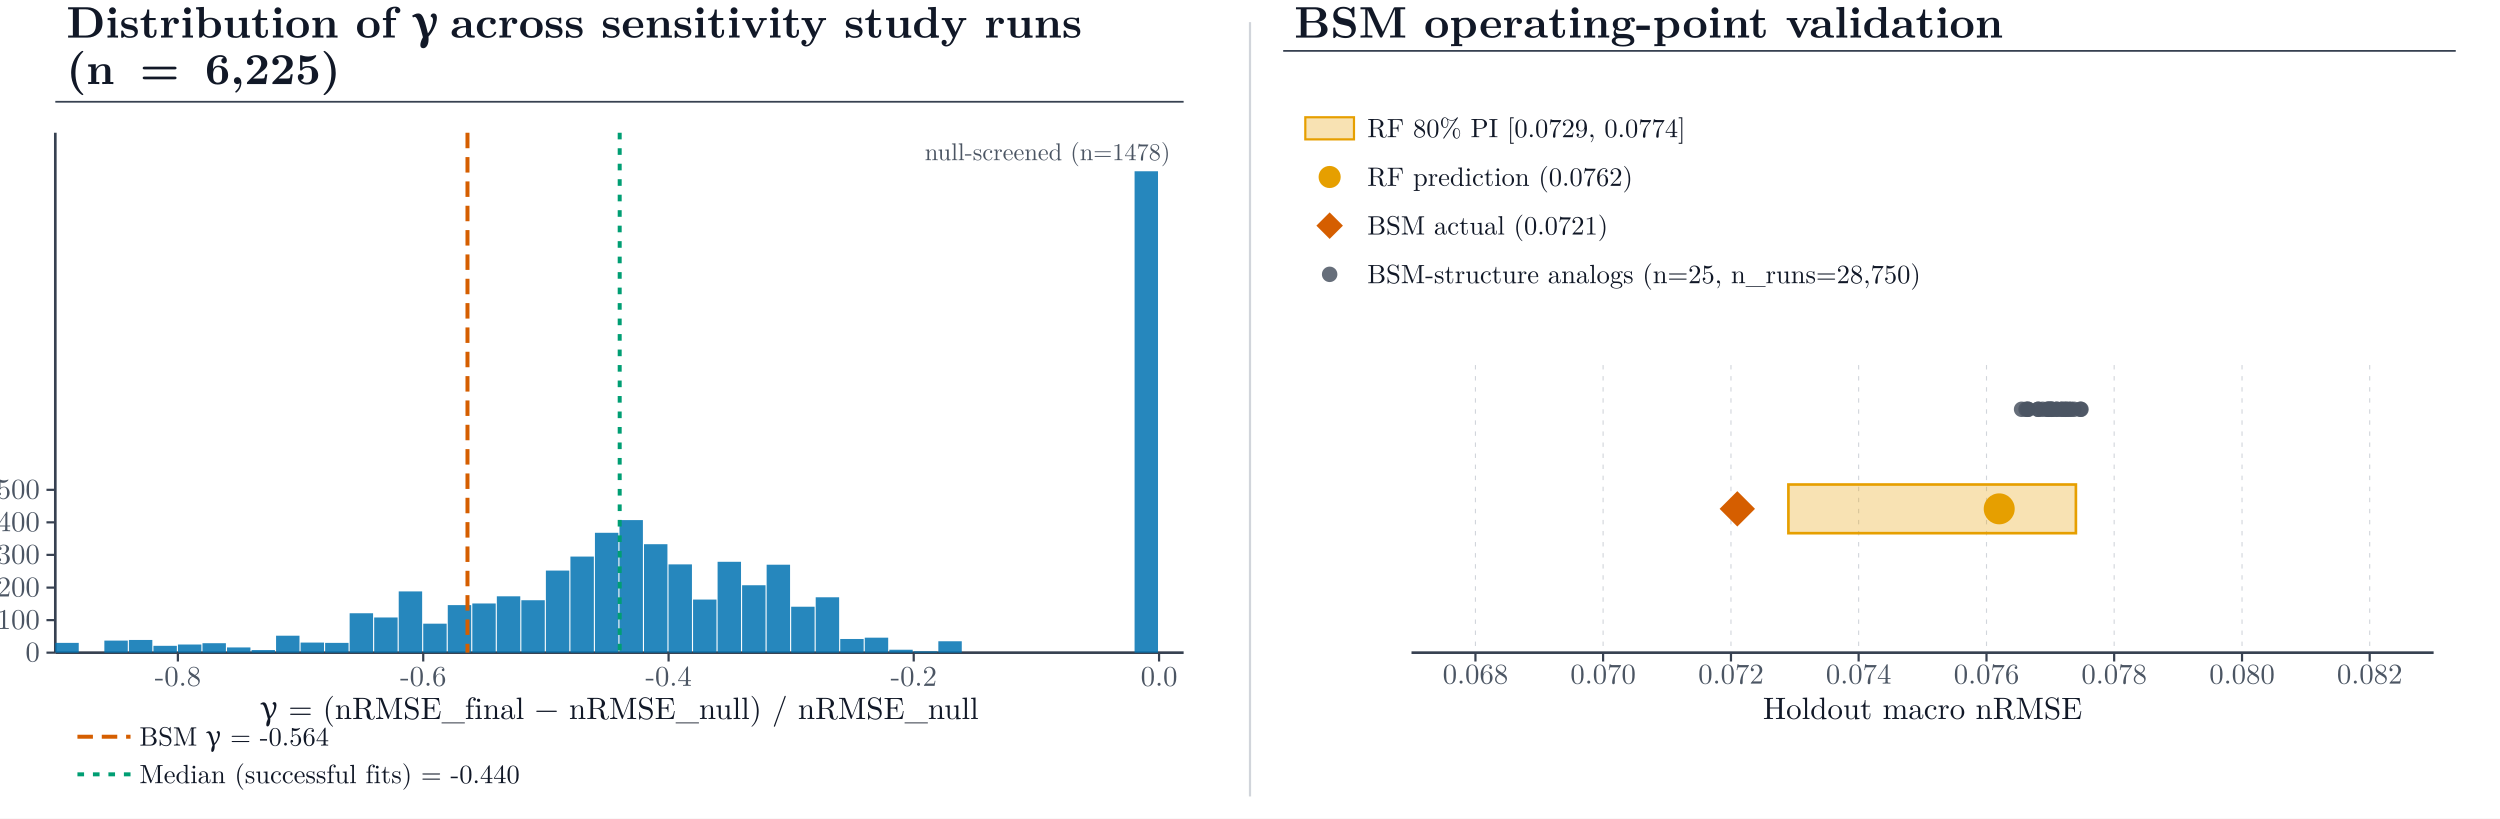
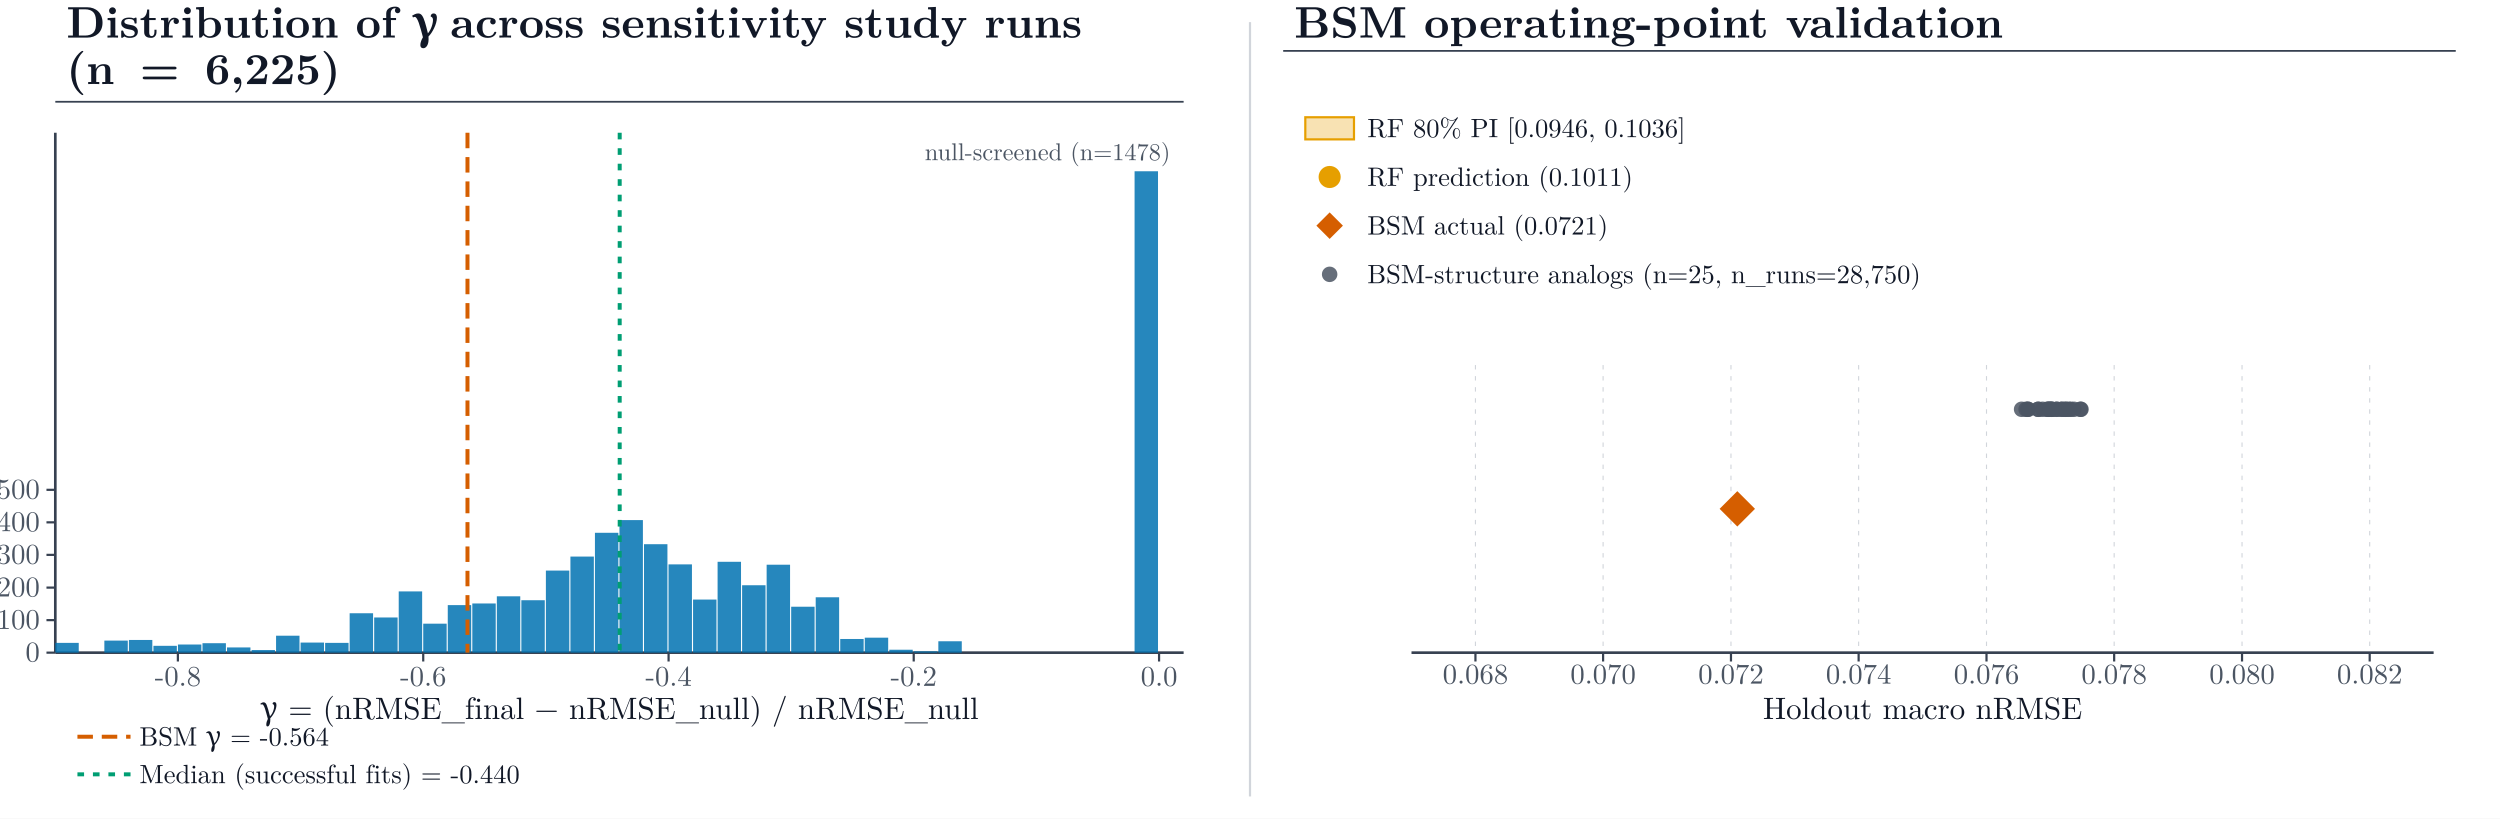
<svg xmlns="http://www.w3.org/2000/svg" width="1130" height="370" viewBox="0 0 1130 370">
  <rect width="100%" height="100%" fill="#ffffff" />
  <text x="30" y="17" font-family="'CMU Serif', 'Computer Modern', 'Latin Modern Roman', Georgia, serif" font-size="20" font-weight="700" fill="#111827">Distribution of γ across sensitivity study runs</text>
  <text x="30" y="38" font-family="'CMU Serif', 'Computer Modern', 'Latin Modern Roman', Georgia, serif" font-size="20" font-weight="700" fill="#111827">(n = 6,225)</text>
  <line x1="25" y1="46" x2="535" y2="46" stroke="#374151" stroke-width="0.8" />
  <line x1="25" y1="295" x2="535" y2="295" stroke="#374151" stroke-width="1.2" />
  <line x1="25" y1="60" x2="25" y2="295" stroke="#374151" stroke-width="1.2" />
  <rect x="25.00" y="290.58" width="10.59" height="4.42" fill="#0072B2" fill-opacity="0.85" />
  <rect x="36.09" y="295.00" width="10.59" height="0.00" fill="#0072B2" fill-opacity="0.85" />
  <rect x="47.17" y="289.55" width="10.59" height="5.45" fill="#0072B2" fill-opacity="0.85" />
  <rect x="58.26" y="289.26" width="10.59" height="5.74" fill="#0072B2" fill-opacity="0.85" />
  <rect x="69.35" y="291.91" width="10.59" height="3.09" fill="#0072B2" fill-opacity="0.85" />
  <rect x="80.43" y="291.32" width="10.59" height="3.68" fill="#0072B2" fill-opacity="0.85" />
  <rect x="91.52" y="290.73" width="10.59" height="4.27" fill="#0072B2" fill-opacity="0.85" />
  <rect x="102.61" y="292.64" width="10.59" height="2.36" fill="#0072B2" fill-opacity="0.85" />
  <rect x="113.70" y="293.82" width="10.59" height="1.18" fill="#0072B2" fill-opacity="0.85" />
  <rect x="124.78" y="287.34" width="10.59" height="7.66" fill="#0072B2" fill-opacity="0.85" />
  <rect x="135.87" y="290.44" width="10.59" height="4.56" fill="#0072B2" fill-opacity="0.85" />
  <rect x="146.96" y="290.58" width="10.59" height="4.42" fill="#0072B2" fill-opacity="0.85" />
  <rect x="158.04" y="277.19" width="10.59" height="17.81" fill="#0072B2" fill-opacity="0.85" />
  <rect x="169.13" y="279.10" width="10.59" height="15.90" fill="#0072B2" fill-opacity="0.85" />
  <rect x="180.22" y="267.32" width="10.59" height="27.68" fill="#0072B2" fill-opacity="0.85" />
  <rect x="191.30" y="281.90" width="10.59" height="13.10" fill="#0072B2" fill-opacity="0.85" />
  <rect x="202.39" y="273.51" width="10.59" height="21.49" fill="#0072B2" fill-opacity="0.85" />
  <rect x="213.48" y="272.77" width="10.59" height="22.23" fill="#0072B2" fill-opacity="0.85" />
  <rect x="224.57" y="269.53" width="10.59" height="25.47" fill="#0072B2" fill-opacity="0.85" />
  <rect x="235.65" y="271.30" width="10.59" height="23.70" fill="#0072B2" fill-opacity="0.85" />
  <rect x="246.74" y="257.90" width="10.59" height="37.10" fill="#0072B2" fill-opacity="0.85" />
  <rect x="257.83" y="251.57" width="10.59" height="43.43" fill="#0072B2" fill-opacity="0.85" />
  <rect x="268.91" y="240.82" width="10.59" height="54.18" fill="#0072B2" fill-opacity="0.85" />
  <rect x="280.00" y="235.08" width="10.59" height="59.92" fill="#0072B2" fill-opacity="0.85" />
  <rect x="291.09" y="245.98" width="10.59" height="49.02" fill="#0072B2" fill-opacity="0.85" />
  <rect x="302.17" y="255.10" width="10.59" height="39.90" fill="#0072B2" fill-opacity="0.85" />
  <rect x="313.26" y="271.00" width="10.59" height="24.00" fill="#0072B2" fill-opacity="0.85" />
  <rect x="324.35" y="253.93" width="10.59" height="41.07" fill="#0072B2" fill-opacity="0.85" />
  <rect x="335.43" y="264.53" width="10.59" height="30.47" fill="#0072B2" fill-opacity="0.85" />
  <rect x="346.52" y="255.25" width="10.59" height="39.75" fill="#0072B2" fill-opacity="0.85" />
  <rect x="357.61" y="274.24" width="10.59" height="20.76" fill="#0072B2" fill-opacity="0.85" />
  <rect x="368.70" y="269.97" width="10.59" height="25.03" fill="#0072B2" fill-opacity="0.85" />
  <rect x="379.78" y="288.82" width="10.59" height="6.18" fill="#0072B2" fill-opacity="0.85" />
  <rect x="390.87" y="288.23" width="10.59" height="6.77" fill="#0072B2" fill-opacity="0.85" />
  <rect x="401.96" y="293.68" width="10.59" height="1.32" fill="#0072B2" fill-opacity="0.85" />
  <rect x="413.04" y="294.41" width="10.59" height="0.59" fill="#0072B2" fill-opacity="0.85" />
  <rect x="424.13" y="289.85" width="10.59" height="5.15" fill="#0072B2" fill-opacity="0.85" />
  <rect x="435.22" y="295.00" width="10.59" height="0.00" fill="#0072B2" fill-opacity="0.85" />
  <rect x="446.30" y="295.00" width="10.59" height="0.00" fill="#0072B2" fill-opacity="0.85" />
  <rect x="457.39" y="295.00" width="10.59" height="0.00" fill="#0072B2" fill-opacity="0.85" />
  <rect x="468.48" y="295.00" width="10.59" height="0.00" fill="#0072B2" fill-opacity="0.85" />
  <rect x="479.57" y="295.00" width="10.59" height="0.00" fill="#0072B2" fill-opacity="0.85" />
  <rect x="490.65" y="295.00" width="10.59" height="0.00" fill="#0072B2" fill-opacity="0.85" />
  <rect x="501.74" y="295.00" width="10.59" height="0.00" fill="#0072B2" fill-opacity="0.85" />
  <rect x="512.83" y="77.41" width="10.59" height="217.59" fill="#0072B2" fill-opacity="0.85" />
  <rect x="523.91" y="295.00" width="10.59" height="0.00" fill="#0072B2" fill-opacity="0.85" />
  <line x1="80.4" y1="295" x2="80.4" y2="299" stroke="#374151" stroke-width="1" />
  <text x="80.4" y="310.0" text-anchor="middle" font-family="'CMU Serif', 'Computer Modern', 'Latin Modern Roman', Georgia, serif" font-size="13" fill="#4b5563">-0.8</text>
  <line x1="191.3" y1="295" x2="191.3" y2="299" stroke="#374151" stroke-width="1" />
  <text x="191.3" y="310.0" text-anchor="middle" font-family="'CMU Serif', 'Computer Modern', 'Latin Modern Roman', Georgia, serif" font-size="13" fill="#4b5563">-0.6</text>
  <line x1="302.2" y1="295" x2="302.2" y2="299" stroke="#374151" stroke-width="1" />
  <text x="302.2" y="310.0" text-anchor="middle" font-family="'CMU Serif', 'Computer Modern', 'Latin Modern Roman', Georgia, serif" font-size="13" fill="#4b5563">-0.4</text>
  <line x1="413.0" y1="295" x2="413.0" y2="299" stroke="#374151" stroke-width="1" />
  <text x="413.0" y="310.0" text-anchor="middle" font-family="'CMU Serif', 'Computer Modern', 'Latin Modern Roman', Georgia, serif" font-size="13" fill="#4b5563">-0.2</text>
  <line x1="523.9" y1="295" x2="523.9" y2="299" stroke="#374151" stroke-width="1" />
  <text x="523.9" y="310.0" text-anchor="middle" font-family="'CMU Serif', 'Computer Modern', 'Latin Modern Roman', Georgia, serif" font-size="13" fill="#4b5563">0.0</text>
  <line x1="21" y1="295.0" x2="25" y2="295.0" stroke="#374151" stroke-width="1" />
  <text x="18.0" y="299.0" text-anchor="end" font-family="'CMU Serif', 'Computer Modern', 'Latin Modern Roman', Georgia, serif" font-size="13" fill="#4b5563">0</text>
  <line x1="21" y1="280.3" x2="25" y2="280.3" stroke="#374151" stroke-width="1" />
  <text x="18.0" y="284.3" text-anchor="end" font-family="'CMU Serif', 'Computer Modern', 'Latin Modern Roman', Georgia, serif" font-size="13" fill="#4b5563">100</text>
  <line x1="21" y1="265.6" x2="25" y2="265.6" stroke="#374151" stroke-width="1" />
  <text x="18.0" y="269.6" text-anchor="end" font-family="'CMU Serif', 'Computer Modern', 'Latin Modern Roman', Georgia, serif" font-size="13" fill="#4b5563">200</text>
  <line x1="21" y1="250.8" x2="25" y2="250.8" stroke="#374151" stroke-width="1" />
  <text x="18.0" y="254.8" text-anchor="end" font-family="'CMU Serif', 'Computer Modern', 'Latin Modern Roman', Georgia, serif" font-size="13" fill="#4b5563">300</text>
  <line x1="21" y1="236.1" x2="25" y2="236.1" stroke="#374151" stroke-width="1" />
  <text x="18.0" y="240.1" text-anchor="end" font-family="'CMU Serif', 'Computer Modern', 'Latin Modern Roman', Georgia, serif" font-size="13" fill="#4b5563">400</text>
  <line x1="21" y1="221.4" x2="25" y2="221.4" stroke="#374151" stroke-width="1" />
  <text x="18.0" y="225.4" text-anchor="end" font-family="'CMU Serif', 'Computer Modern', 'Latin Modern Roman', Georgia, serif" font-size="13" fill="#4b5563">500</text>
  <text x="280" y="325" text-anchor="middle" font-family="'CMU Serif', 'Computer Modern', 'Latin Modern Roman', Georgia, serif" font-size="14" fill="#111827">γ = (nRMSE_final − nRMSE_null) / nRMSE_null</text>
  <text x="-10" y="177" transform="rotate(-90 -10 177)" text-anchor="middle" font-family="'CMU Serif', 'Computer Modern', 'Latin Modern Roman', Georgia, serif" font-size="14" fill="#111827">Count</text>
  <line x1="211.3" y1="60" x2="211.3" y2="295" stroke="#D55E00" stroke-width="1.8" stroke-dasharray="7 4" />
  <line x1="280.1" y1="60" x2="280.1" y2="295" stroke="#009E73" stroke-width="1.8" stroke-dasharray="3 4" />
  <line x1="35" y1="333" x2="59" y2="333" stroke="#D55E00" stroke-width="1.8" stroke-dasharray="7 4" />
  <text x="63" y="337" font-family="'CMU Serif', 'Computer Modern', 'Latin Modern Roman', Georgia, serif" font-size="12" fill="#111827">BSM γ = -0.564</text>
  <line x1="35" y1="350" x2="59" y2="350" stroke="#009E73" stroke-width="1.8" stroke-dasharray="3 4" />
  <text x="63" y="354" font-family="'CMU Serif', 'Computer Modern', 'Latin Modern Roman', Georgia, serif" font-size="12" fill="#111827">Median (successful fits) = -0.440</text>
  <text x="529" y="72.4" text-anchor="end" font-family="'CMU Serif', 'Computer Modern', 'Latin Modern Roman', Georgia, serif" font-size="11" fill="#4b5563">null-screened (n=1478)</text>
  <text x="585" y="17" font-family="'CMU Serif', 'Computer Modern', 'Latin Modern Roman', Georgia, serif" font-size="20" font-weight="700" fill="#111827">BSM operating-point validation</text>
  <line x1="580" y1="23" x2="1110" y2="23" stroke="#374151" stroke-width="0.8" />
  <line x1="638" y1="295" x2="1100" y2="295" stroke="#374151" stroke-width="1.2" />
  <line x1="666.9" y1="295" x2="666.9" y2="299" stroke="#374151" stroke-width="1" />
  <line x1="666.9" y1="165" x2="666.9" y2="295" stroke="#d1d5db" stroke-width="0.5" stroke-dasharray="2 3" />
  <text x="666.9" y="309.0" text-anchor="middle" font-family="'CMU Serif', 'Computer Modern', 'Latin Modern Roman', Georgia, serif" font-size="13" fill="#4b5563">0.068</text>
  <line x1="724.6" y1="295" x2="724.6" y2="299" stroke="#374151" stroke-width="1" />
  <line x1="724.6" y1="165" x2="724.6" y2="295" stroke="#d1d5db" stroke-width="0.5" stroke-dasharray="2 3" />
  <text x="724.6" y="309.0" text-anchor="middle" font-family="'CMU Serif', 'Computer Modern', 'Latin Modern Roman', Georgia, serif" font-size="13" fill="#4b5563">0.070</text>
  <line x1="782.4" y1="295" x2="782.4" y2="299" stroke="#374151" stroke-width="1" />
  <line x1="782.4" y1="165" x2="782.4" y2="295" stroke="#d1d5db" stroke-width="0.5" stroke-dasharray="2 3" />
  <text x="782.4" y="309.0" text-anchor="middle" font-family="'CMU Serif', 'Computer Modern', 'Latin Modern Roman', Georgia, serif" font-size="13" fill="#4b5563">0.072</text>
  <line x1="840.1" y1="295" x2="840.1" y2="299" stroke="#374151" stroke-width="1" />
  <line x1="840.1" y1="165" x2="840.1" y2="295" stroke="#d1d5db" stroke-width="0.5" stroke-dasharray="2 3" />
  <text x="840.1" y="309.0" text-anchor="middle" font-family="'CMU Serif', 'Computer Modern', 'Latin Modern Roman', Georgia, serif" font-size="13" fill="#4b5563">0.074</text>
  <line x1="897.9" y1="295" x2="897.9" y2="299" stroke="#374151" stroke-width="1" />
  <line x1="897.9" y1="165" x2="897.9" y2="295" stroke="#d1d5db" stroke-width="0.5" stroke-dasharray="2 3" />
  <text x="897.9" y="309.0" text-anchor="middle" font-family="'CMU Serif', 'Computer Modern', 'Latin Modern Roman', Georgia, serif" font-size="13" fill="#4b5563">0.076</text>
  <line x1="955.6" y1="295" x2="955.6" y2="299" stroke="#374151" stroke-width="1" />
  <line x1="955.6" y1="165" x2="955.6" y2="295" stroke="#d1d5db" stroke-width="0.5" stroke-dasharray="2 3" />
  <text x="955.6" y="309.0" text-anchor="middle" font-family="'CMU Serif', 'Computer Modern', 'Latin Modern Roman', Georgia, serif" font-size="13" fill="#4b5563">0.078</text>
  <line x1="1013.4" y1="295" x2="1013.4" y2="299" stroke="#374151" stroke-width="1" />
  <line x1="1013.4" y1="165" x2="1013.4" y2="295" stroke="#d1d5db" stroke-width="0.5" stroke-dasharray="2 3" />
  <text x="1013.4" y="309.0" text-anchor="middle" font-family="'CMU Serif', 'Computer Modern', 'Latin Modern Roman', Georgia, serif" font-size="13" fill="#4b5563">0.080</text>
  <line x1="1071.1" y1="295" x2="1071.1" y2="299" stroke="#374151" stroke-width="1" />
  <line x1="1071.1" y1="165" x2="1071.1" y2="295" stroke="#d1d5db" stroke-width="0.5" stroke-dasharray="2 3" />
  <text x="1071.1" y="309.0" text-anchor="middle" font-family="'CMU Serif', 'Computer Modern', 'Latin Modern Roman', Georgia, serif" font-size="13" fill="#4b5563">0.082</text>
  <text x="869" y="325" text-anchor="middle" font-family="'CMU Serif', 'Computer Modern', 'Latin Modern Roman', Georgia, serif" font-size="14" fill="#111827">Holdout macro nRMSE</text>
-   <rect x="808.36" y="219.0" width="129.94" height="22" fill="#E69F00" fill-opacity="0.30" stroke="#E69F00" stroke-width="1.2" />
+   <rect x="1434.95" y="219.0" width="259.88" height="22" fill="#E69F00" fill-opacity="0.30" stroke="#E69F00" stroke-width="1.2" />
  <circle cx="913.76" cy="185.0" r="3.5" fill="#4b5563" fill-opacity="0.85" />
  <circle cx="915.78" cy="185.0" r="3.5" fill="#4b5563" fill-opacity="0.85" />
  <circle cx="916.64" cy="185.0" r="3.5" fill="#4b5563" fill-opacity="0.85" />
  <circle cx="916.64" cy="185.0" r="3.5" fill="#4b5563" fill-opacity="0.85" />
  <circle cx="921.26" cy="185.0" r="3.5" fill="#4b5563" fill-opacity="0.85" />
  <circle cx="921.26" cy="185.0" r="3.5" fill="#4b5563" fill-opacity="0.85" />
  <circle cx="923.28" cy="185.0" r="3.5" fill="#4b5563" fill-opacity="0.85" />
  <circle cx="925.31" cy="185.0" r="3.5" fill="#4b5563" fill-opacity="0.85" />
  <circle cx="925.88" cy="185.0" r="3.5" fill="#4b5563" fill-opacity="0.85" />
  <circle cx="925.88" cy="185.0" r="3.5" fill="#4b5563" fill-opacity="0.85" />
  <circle cx="926.46" cy="185.0" r="3.5" fill="#4b5563" fill-opacity="0.85" />
  <circle cx="927.33" cy="185.0" r="3.5" fill="#4b5563" fill-opacity="0.85" />
  <circle cx="927.33" cy="185.0" r="3.5" fill="#4b5563" fill-opacity="0.85" />
  <circle cx="927.33" cy="185.0" r="3.5" fill="#4b5563" fill-opacity="0.85" />
  <circle cx="929.64" cy="185.0" r="3.5" fill="#4b5563" fill-opacity="0.85" />
  <circle cx="929.64" cy="185.0" r="3.5" fill="#4b5563" fill-opacity="0.85" />
  <circle cx="931.95" cy="185.0" r="3.5" fill="#4b5563" fill-opacity="0.85" />
  <circle cx="931.95" cy="185.0" r="3.5" fill="#4b5563" fill-opacity="0.85" />
  <circle cx="933.68" cy="185.0" r="3.5" fill="#4b5563" fill-opacity="0.85" />
  <circle cx="933.68" cy="185.0" r="3.5" fill="#4b5563" fill-opacity="0.85" />
  <circle cx="935.12" cy="185.0" r="3.5" fill="#4b5563" fill-opacity="0.85" />
  <circle cx="935.99" cy="185.0" r="3.5" fill="#4b5563" fill-opacity="0.85" />
  <circle cx="937.43" cy="185.0" r="3.5" fill="#4b5563" fill-opacity="0.85" />
  <circle cx="940.32" cy="185.0" r="3.5" fill="#4b5563" fill-opacity="0.85" />
  <circle cx="940.61" cy="185.0" r="3.5" fill="#4b5563" fill-opacity="0.85" />
-   <circle cx="903.65" cy="230.0" r="7" fill="#E69F00" />
+   <circle cx="1622.64" cy="230.0" r="7" fill="#E69F00" />
  <polygon points="785.262,222 793.262,230 785.262,238 777.262,230" fill="#D55E00" />
  <rect x="590" y="53" width="22" height="10" fill="#E69F00" fill-opacity="0.3" stroke="#E69F00" stroke-width="1" />
-   <text x="618" y="62" font-family="'CMU Serif', 'Computer Modern', 'Latin Modern Roman', Georgia, serif" font-size="12" fill="#111827">RF 80% PI [0.0729, 0.0774]</text>
+   <text x="618" y="62" font-family="'CMU Serif', 'Computer Modern', 'Latin Modern Roman', Georgia, serif" font-size="12" fill="#111827">RF 80% PI [0.0946, 0.1036]</text>
  <circle cx="601" cy="80" r="5" fill="#E69F00" fill-opacity="1.0" />
-   <text x="618" y="84" font-family="'CMU Serif', 'Computer Modern', 'Latin Modern Roman', Georgia, serif" font-size="12" fill="#111827">RF prediction (0.0762)</text>
+   <text x="618" y="84" font-family="'CMU Serif', 'Computer Modern', 'Latin Modern Roman', Georgia, serif" font-size="12" fill="#111827">RF prediction (0.1011)</text>
  <polygon points="601,96 607,102 601,108 595,102" fill="#D55E00" />
  <text x="618" y="106" font-family="'CMU Serif', 'Computer Modern', 'Latin Modern Roman', Georgia, serif" font-size="12" fill="#111827">BSM actual (0.0721)</text>
  <circle cx="601" cy="124" r="3.5" fill="#4b5563" fill-opacity="0.85" />
  <text x="618" y="128" font-family="'CMU Serif', 'Computer Modern', 'Latin Modern Roman', Georgia, serif" font-size="12" fill="#111827">BSM-structure analogs (n=25, n_runs=28,750)</text>
  <line x1="565" y1="10" x2="565" y2="360" stroke="#d1d5db" stroke-width="1" />
</svg>
